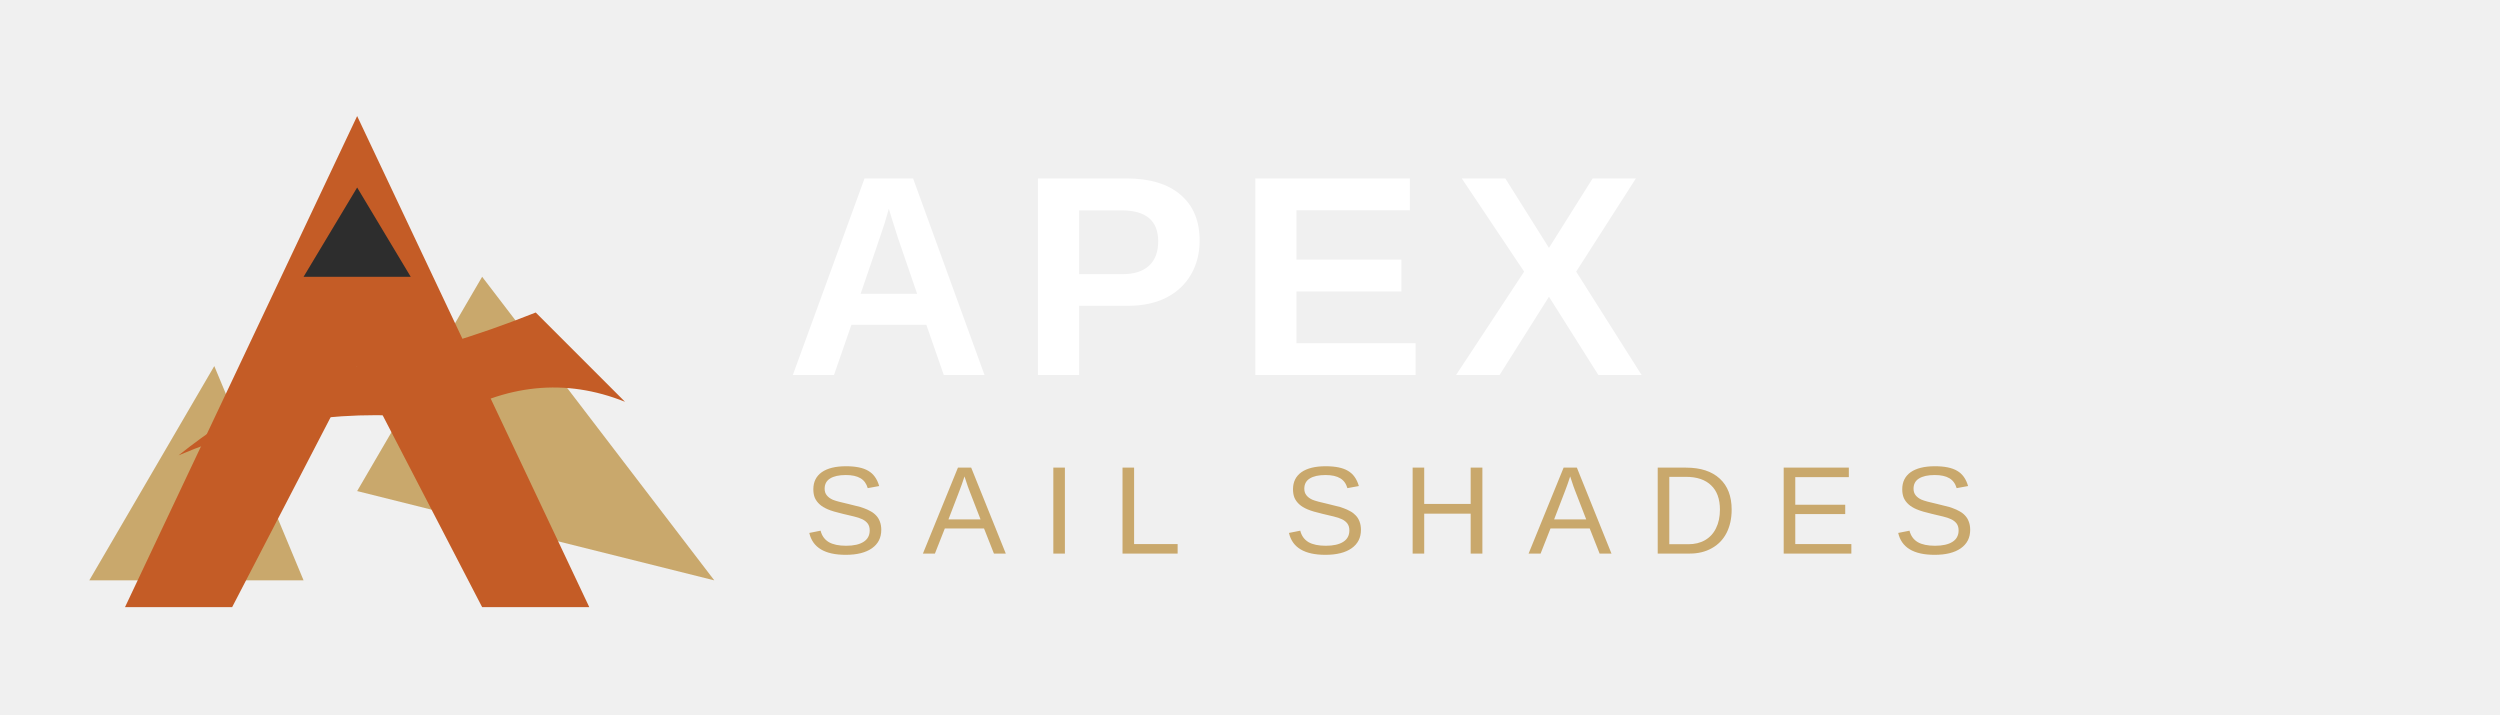
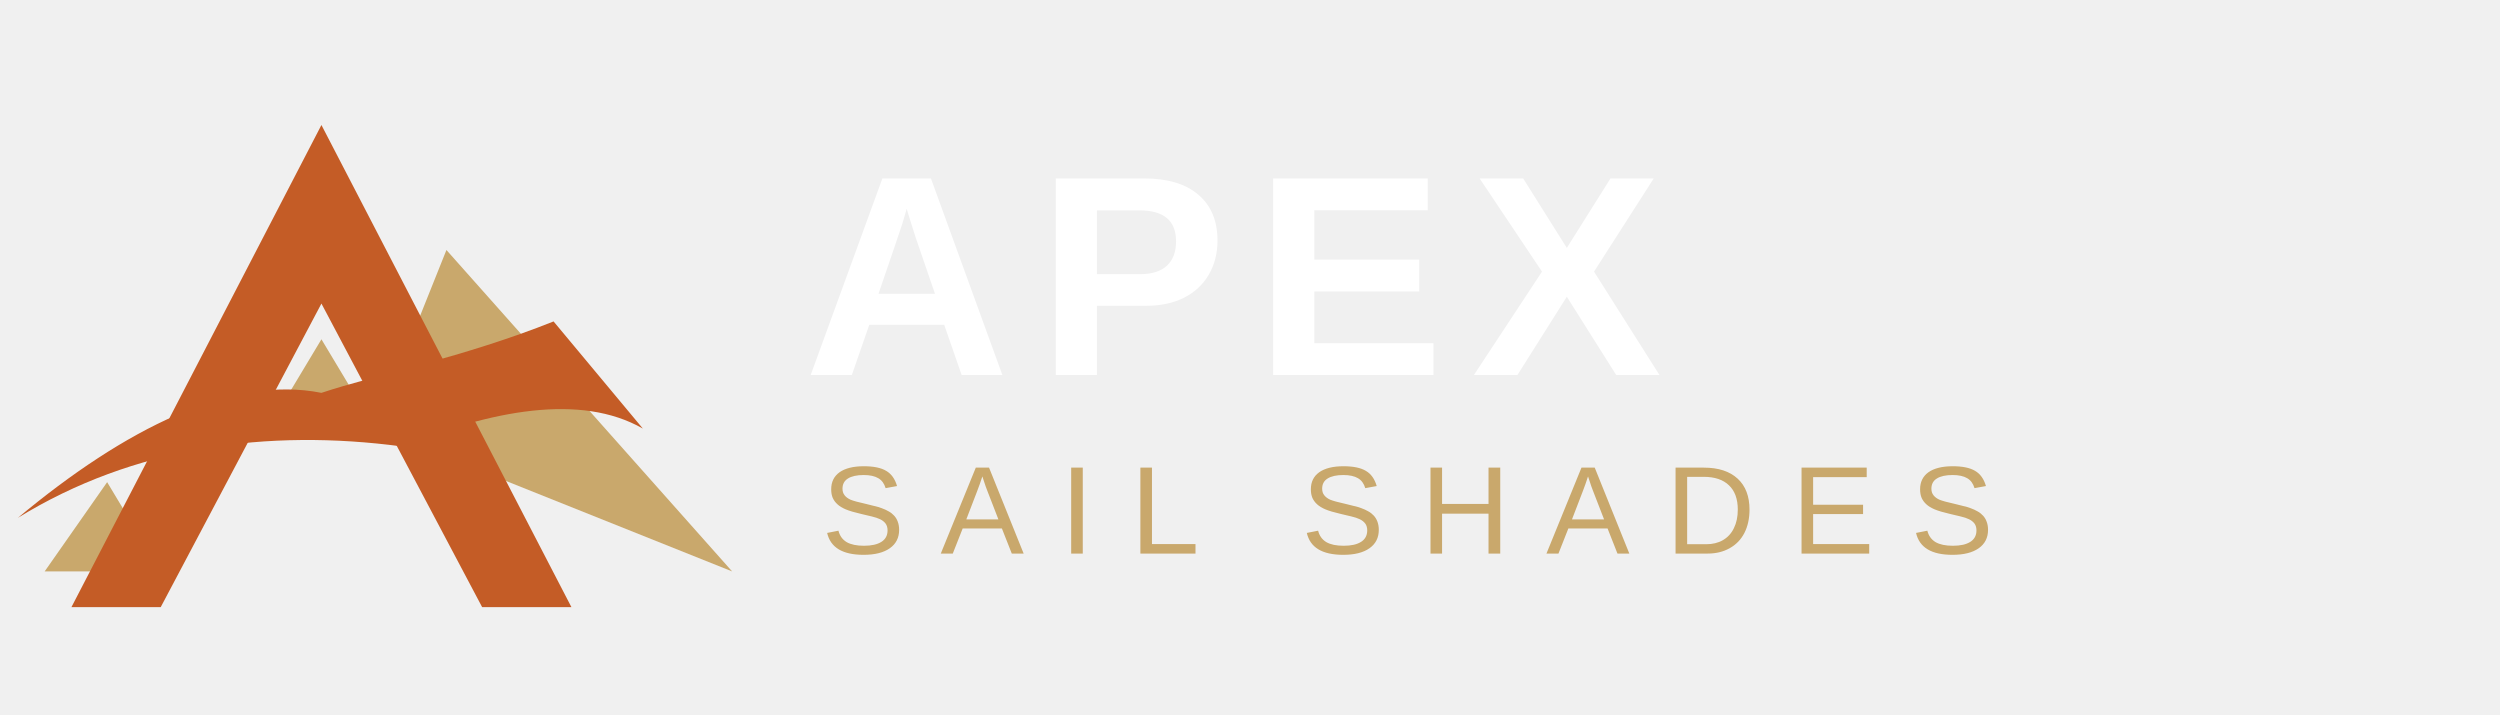
<svg xmlns="http://www.w3.org/2000/svg" viewBox="0 0 280 80" fill="none">
-   <g transform="translate(2, 3)">
-     <polygon points="8,62 32,62 22,38" fill="#C9A86C" />
-     <polygon points="38,52 78,62 52,28" fill="#C9A86C" />
-     <path d="M12,65 L38,10 L64,65 L52,65 L38,38 L24,65 Z" fill="#C45C26" />
-     <path d="M18,48 Q32,42 48,44 Q58,38 68,42 L58,32 Q48,36 38,38 Q28,40 18,48 Z" fill="#C45C26" />
-     <polygon points="38,18 44,28 32,28" fill="#2D2D2D" />
+   <g transform="translate(0, 6)">
+     <polygon points="42,42 82,58 50,22" fill="#C9A86C" />
+     <polygon points="5,58 18,58 12,48" fill="#C9A86C" />
+     <polygon points="36,32 42,42 30,42" fill="#C9A86C" />
+     <path d="M8,62 L36,8 L64,62 L54,62 L36,28 L18,62 Z" fill="#C45C26" />
+     <path d="M2,52 C15,44 30,42 45,44 C55,40 65,38 72,42 L62,30 C52,34 42,36 36,38 C26,36 14,42 2,52 Z" fill="#C45C26" />
  </g>
-   <text x="88" y="42" font-family="'DM Sans', 'Helvetica Neue', Arial, sans-serif" font-weight="800" font-size="32" fill="white" letter-spacing="3">APEX</text>
-   <text x="90" y="62" font-family="'DM Sans', 'Helvetica Neue', Arial, sans-serif" font-weight="500" font-size="14" fill="#C9A86C" letter-spacing="4">SAIL SHADES</text>
+   <text x="90" y="42" font-family="'DM Sans', 'Helvetica Neue', Arial, sans-serif" font-weight="800" font-size="32" fill="white" letter-spacing="3">APEX</text>
+   <text x="92" y="62" font-family="'DM Sans', 'Helvetica Neue', Arial, sans-serif" font-weight="500" font-size="14" fill="#C9A86C" letter-spacing="4">SAIL SHADES</text>
</svg>
